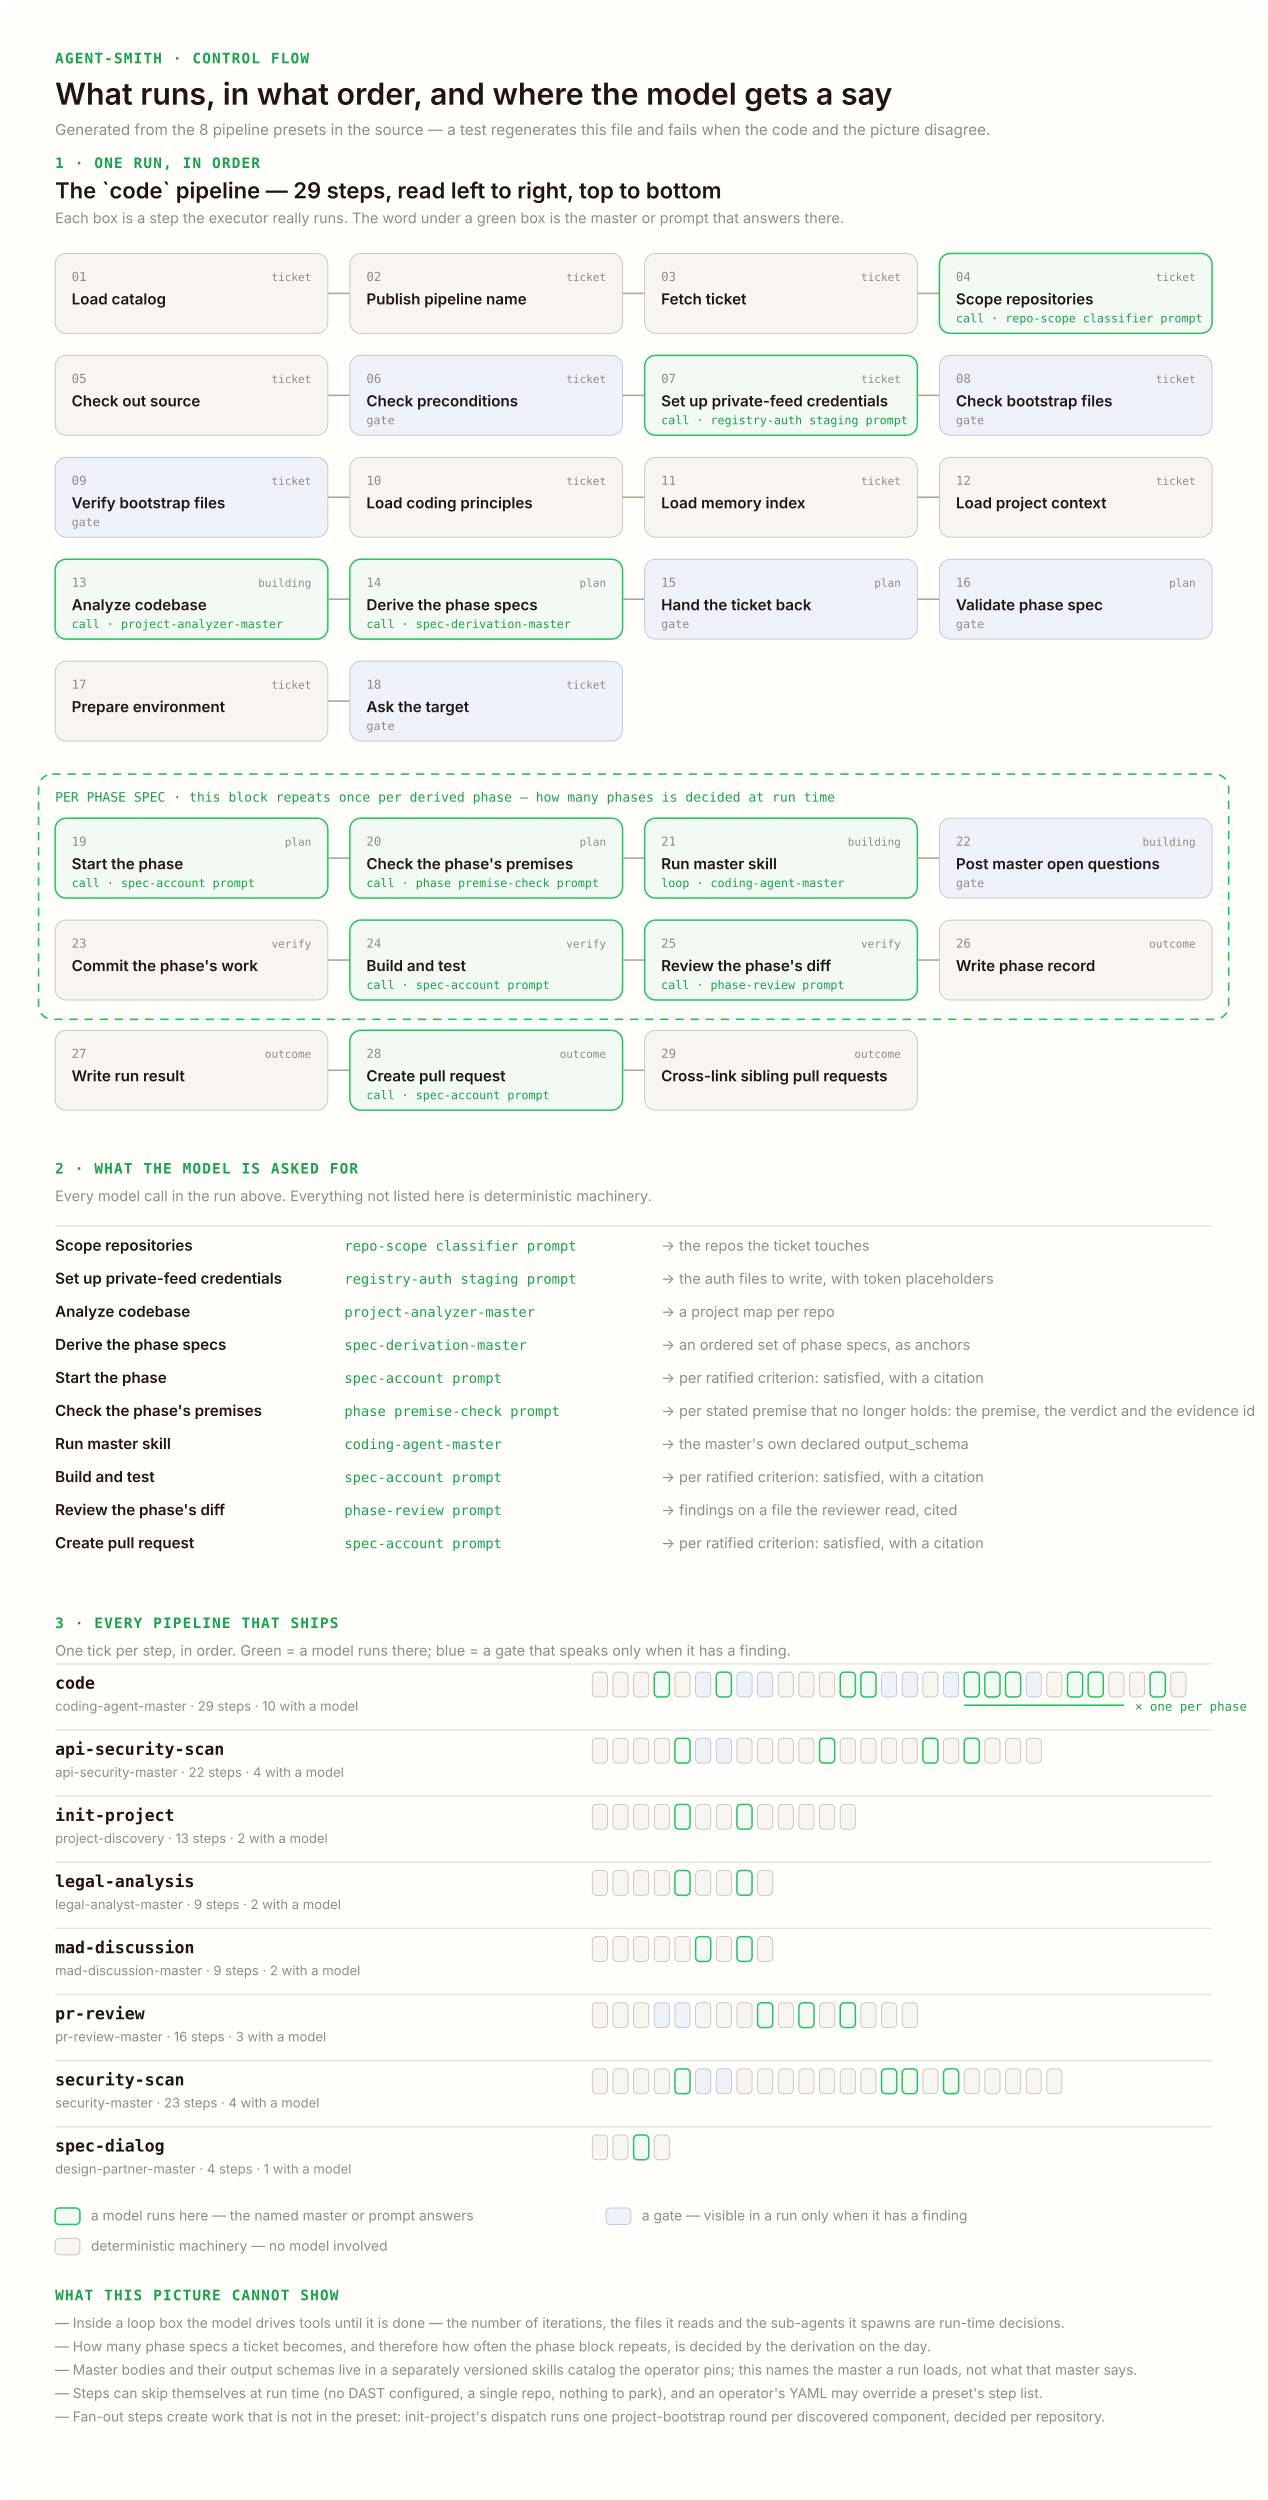
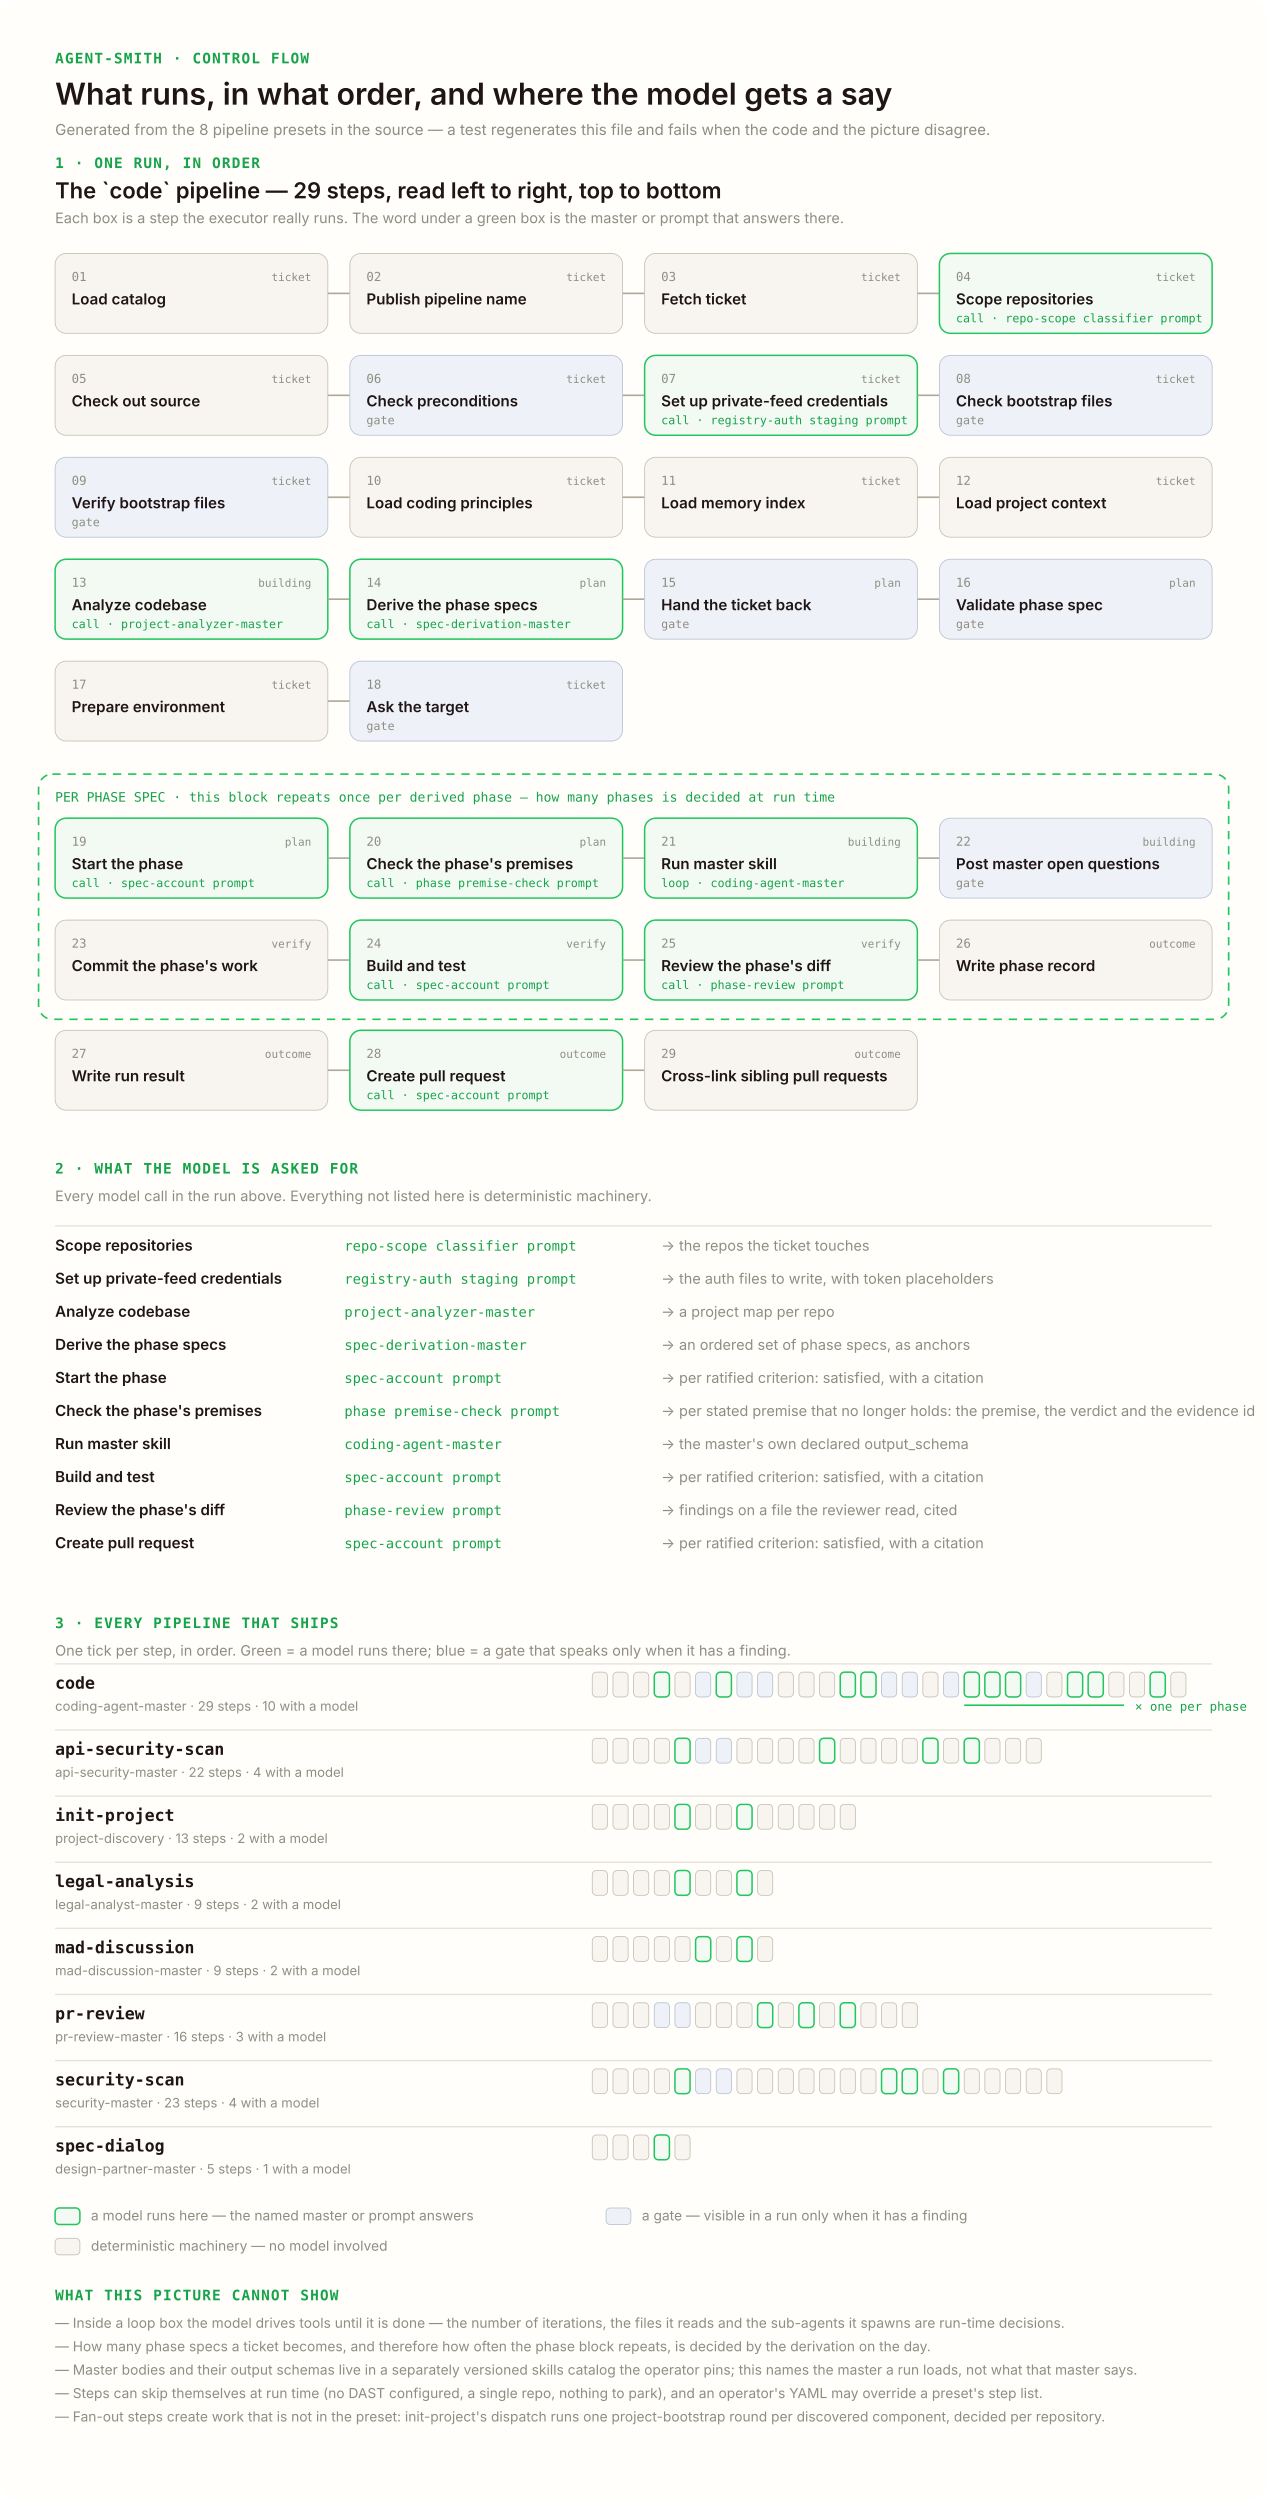
<svg xmlns="http://www.w3.org/2000/svg" viewBox="0 0 920 1815" role="img" aria-labelledby="cf-title cf-desc">
  <style>
    .cf-bg        { fill: #fffefb; }
    .cf-surface   { fill: #f8f4f0; stroke: #c5c0b1; stroke-width: 0.6; }
    .cf-gate      { fill: #eef2f8; stroke: #b7c1d1; stroke-width: 0.6; }
    .cf-model     { fill: #f3faf4; stroke: #22c55e; stroke-width: 1.1; }
    .cf-block     { fill: none;    stroke: #22c55e; stroke-width: 1.2; stroke-dasharray: 6 5; }
    .cf-blockline { stroke: #22c55e; stroke-width: 1.2; }
    .cf-flow      { stroke: #b0a99a; stroke-width: 1.2; }
    .cf-rule      { stroke: #e6e2d8; stroke-width: 1; }
    .cf-text      { fill: #201515; font-family: 'Inter', system-ui, sans-serif; }
    .cf-mute      { fill: #8f8c80; font-family: 'Inter', system-ui, sans-serif; }
    .cf-mono      { fill: #201515; font-family: 'IBM Plex Mono', ui-monospace, monospace; }
    .cf-mono-mute { fill: #8f8c80; font-family: 'IBM Plex Mono', ui-monospace, monospace; }
    .cf-accent    { fill: #16a34a; font-family: 'IBM Plex Mono', ui-monospace, monospace; }
    .cf-tag       { fill: #16a34a; font-family: 'IBM Plex Mono', ui-monospace, monospace; letter-spacing: 0.8px; }
  </style>
  <rect width="920" height="1815" rx="14" class="cf-bg" />
  <text x="40" y="46" class="cf-tag" font-size="10.5" font-weight="600" text-anchor="start">AGENT-SMITH · CONTROL FLOW</text>
  <text x="40" y="76" class="cf-text" font-size="22" font-weight="600" text-anchor="start">What runs, in what order, and where the model gets a say</text>
  <text x="40" y="98" class="cf-mute" font-size="11" font-weight="400" text-anchor="start">Generated from the 8 pipeline presets in the source — a test regenerates this file and fails when the code and the picture disagree.</text>
  <text x="40" y="122" class="cf-tag" font-size="10.5" font-weight="600" text-anchor="start">1 · ONE RUN, IN ORDER</text>
  <text x="40" y="144" class="cf-text" font-size="16" font-weight="600" text-anchor="start">The `code` pipeline — 29 steps, read left to right, top to bottom</text>
  <text x="40" y="162" class="cf-mute" font-size="10.5" font-weight="400" text-anchor="start">Each box is a step the executor really runs. The word under a green box is the master or prompt that answers there.</text>
  <rect x="40" y="184" width="198" height="58" rx="8" class="cf-surface" />
  <text x="52" y="204" class="cf-mono-mute" font-size="9" font-weight="400" text-anchor="start">01</text>
  <text x="226" y="204" class="cf-mono-mute" font-size="8" font-weight="400" text-anchor="end">ticket</text>
  <text x="52" y="221" class="cf-text" font-size="11" font-weight="600" text-anchor="start">Load catalog</text>
  <line x1="238" y1="213" x2="254" y2="213" class="cf-flow" />
  <rect x="254" y="184" width="198" height="58" rx="8" class="cf-surface" />
  <text x="266" y="204" class="cf-mono-mute" font-size="9" font-weight="400" text-anchor="start">02</text>
  <text x="440" y="204" class="cf-mono-mute" font-size="8" font-weight="400" text-anchor="end">ticket</text>
  <text x="266" y="221" class="cf-text" font-size="11" font-weight="600" text-anchor="start">Publish pipeline name</text>
  <line x1="452" y1="213" x2="468" y2="213" class="cf-flow" />
  <rect x="468" y="184" width="198" height="58" rx="8" class="cf-surface" />
  <text x="480" y="204" class="cf-mono-mute" font-size="9" font-weight="400" text-anchor="start">03</text>
  <text x="654" y="204" class="cf-mono-mute" font-size="8" font-weight="400" text-anchor="end">ticket</text>
  <text x="480" y="221" class="cf-text" font-size="11" font-weight="600" text-anchor="start">Fetch ticket</text>
  <line x1="666" y1="213" x2="682" y2="213" class="cf-flow" />
  <rect x="682" y="184" width="198" height="58" rx="8" class="cf-model" />
  <text x="694" y="204" class="cf-mono-mute" font-size="9" font-weight="400" text-anchor="start">04</text>
  <text x="868" y="204" class="cf-mono-mute" font-size="8" font-weight="400" text-anchor="end">ticket</text>
  <text x="694" y="221" class="cf-text" font-size="11" font-weight="600" text-anchor="start">Scope repositories</text>
  <text x="694" y="234" class="cf-accent" font-size="8.5" font-weight="400" text-anchor="start">call · repo-scope classifier prompt</text>
  <rect x="40" y="258" width="198" height="58" rx="8" class="cf-surface" />
  <text x="52" y="278" class="cf-mono-mute" font-size="9" font-weight="400" text-anchor="start">05</text>
  <text x="226" y="278" class="cf-mono-mute" font-size="8" font-weight="400" text-anchor="end">ticket</text>
  <text x="52" y="295" class="cf-text" font-size="11" font-weight="600" text-anchor="start">Check out source</text>
  <line x1="238" y1="287" x2="254" y2="287" class="cf-flow" />
  <rect x="254" y="258" width="198" height="58" rx="8" class="cf-gate" />
  <text x="266" y="278" class="cf-mono-mute" font-size="9" font-weight="400" text-anchor="start">06</text>
  <text x="440" y="278" class="cf-mono-mute" font-size="8" font-weight="400" text-anchor="end">ticket</text>
  <text x="266" y="295" class="cf-text" font-size="11" font-weight="600" text-anchor="start">Check preconditions</text>
  <text x="266" y="308" class="cf-mono-mute" font-size="8.5" font-weight="400" text-anchor="start">gate</text>
  <line x1="452" y1="287" x2="468" y2="287" class="cf-flow" />
  <rect x="468" y="258" width="198" height="58" rx="8" class="cf-model" />
  <text x="480" y="278" class="cf-mono-mute" font-size="9" font-weight="400" text-anchor="start">07</text>
  <text x="654" y="278" class="cf-mono-mute" font-size="8" font-weight="400" text-anchor="end">ticket</text>
  <text x="480" y="295" class="cf-text" font-size="11" font-weight="600" text-anchor="start">Set up private-feed credentials</text>
  <text x="480" y="308" class="cf-accent" font-size="8.5" font-weight="400" text-anchor="start">call · registry-auth staging prompt</text>
  <line x1="666" y1="287" x2="682" y2="287" class="cf-flow" />
  <rect x="682" y="258" width="198" height="58" rx="8" class="cf-gate" />
  <text x="694" y="278" class="cf-mono-mute" font-size="9" font-weight="400" text-anchor="start">08</text>
  <text x="868" y="278" class="cf-mono-mute" font-size="8" font-weight="400" text-anchor="end">ticket</text>
  <text x="694" y="295" class="cf-text" font-size="11" font-weight="600" text-anchor="start">Check bootstrap files</text>
  <text x="694" y="308" class="cf-mono-mute" font-size="8.5" font-weight="400" text-anchor="start">gate</text>
  <rect x="40" y="332" width="198" height="58" rx="8" class="cf-gate" />
  <text x="52" y="352" class="cf-mono-mute" font-size="9" font-weight="400" text-anchor="start">09</text>
  <text x="226" y="352" class="cf-mono-mute" font-size="8" font-weight="400" text-anchor="end">ticket</text>
  <text x="52" y="369" class="cf-text" font-size="11" font-weight="600" text-anchor="start">Verify bootstrap files</text>
  <text x="52" y="382" class="cf-mono-mute" font-size="8.5" font-weight="400" text-anchor="start">gate</text>
  <line x1="238" y1="361" x2="254" y2="361" class="cf-flow" />
  <rect x="254" y="332" width="198" height="58" rx="8" class="cf-surface" />
  <text x="266" y="352" class="cf-mono-mute" font-size="9" font-weight="400" text-anchor="start">10</text>
  <text x="440" y="352" class="cf-mono-mute" font-size="8" font-weight="400" text-anchor="end">ticket</text>
  <text x="266" y="369" class="cf-text" font-size="11" font-weight="600" text-anchor="start">Load coding principles</text>
  <line x1="452" y1="361" x2="468" y2="361" class="cf-flow" />
  <rect x="468" y="332" width="198" height="58" rx="8" class="cf-surface" />
  <text x="480" y="352" class="cf-mono-mute" font-size="9" font-weight="400" text-anchor="start">11</text>
  <text x="654" y="352" class="cf-mono-mute" font-size="8" font-weight="400" text-anchor="end">ticket</text>
  <text x="480" y="369" class="cf-text" font-size="11" font-weight="600" text-anchor="start">Load memory index</text>
  <line x1="666" y1="361" x2="682" y2="361" class="cf-flow" />
  <rect x="682" y="332" width="198" height="58" rx="8" class="cf-surface" />
  <text x="694" y="352" class="cf-mono-mute" font-size="9" font-weight="400" text-anchor="start">12</text>
  <text x="868" y="352" class="cf-mono-mute" font-size="8" font-weight="400" text-anchor="end">ticket</text>
  <text x="694" y="369" class="cf-text" font-size="11" font-weight="600" text-anchor="start">Load project context</text>
  <rect x="40" y="406" width="198" height="58" rx="8" class="cf-model" />
  <text x="52" y="426" class="cf-mono-mute" font-size="9" font-weight="400" text-anchor="start">13</text>
  <text x="226" y="426" class="cf-mono-mute" font-size="8" font-weight="400" text-anchor="end">building</text>
  <text x="52" y="443" class="cf-text" font-size="11" font-weight="600" text-anchor="start">Analyze codebase</text>
  <text x="52" y="456" class="cf-accent" font-size="8.5" font-weight="400" text-anchor="start">call · project-analyzer-master</text>
  <line x1="238" y1="435" x2="254" y2="435" class="cf-flow" />
  <rect x="254" y="406" width="198" height="58" rx="8" class="cf-model" />
  <text x="266" y="426" class="cf-mono-mute" font-size="9" font-weight="400" text-anchor="start">14</text>
  <text x="440" y="426" class="cf-mono-mute" font-size="8" font-weight="400" text-anchor="end">plan</text>
  <text x="266" y="443" class="cf-text" font-size="11" font-weight="600" text-anchor="start">Derive the phase specs</text>
  <text x="266" y="456" class="cf-accent" font-size="8.5" font-weight="400" text-anchor="start">call · spec-derivation-master</text>
  <line x1="452" y1="435" x2="468" y2="435" class="cf-flow" />
  <rect x="468" y="406" width="198" height="58" rx="8" class="cf-gate" />
  <text x="480" y="426" class="cf-mono-mute" font-size="9" font-weight="400" text-anchor="start">15</text>
  <text x="654" y="426" class="cf-mono-mute" font-size="8" font-weight="400" text-anchor="end">plan</text>
  <text x="480" y="443" class="cf-text" font-size="11" font-weight="600" text-anchor="start">Hand the ticket back</text>
  <text x="480" y="456" class="cf-mono-mute" font-size="8.5" font-weight="400" text-anchor="start">gate</text>
  <line x1="666" y1="435" x2="682" y2="435" class="cf-flow" />
  <rect x="682" y="406" width="198" height="58" rx="8" class="cf-gate" />
  <text x="694" y="426" class="cf-mono-mute" font-size="9" font-weight="400" text-anchor="start">16</text>
  <text x="868" y="426" class="cf-mono-mute" font-size="8" font-weight="400" text-anchor="end">plan</text>
  <text x="694" y="443" class="cf-text" font-size="11" font-weight="600" text-anchor="start">Validate phase spec</text>
  <text x="694" y="456" class="cf-mono-mute" font-size="8.5" font-weight="400" text-anchor="start">gate</text>
  <rect x="40" y="480" width="198" height="58" rx="8" class="cf-surface" />
  <text x="52" y="500" class="cf-mono-mute" font-size="9" font-weight="400" text-anchor="start">17</text>
  <text x="226" y="500" class="cf-mono-mute" font-size="8" font-weight="400" text-anchor="end">ticket</text>
  <text x="52" y="517" class="cf-text" font-size="11" font-weight="600" text-anchor="start">Prepare environment</text>
  <line x1="238" y1="509" x2="254" y2="509" class="cf-flow" />
  <rect x="254" y="480" width="198" height="58" rx="8" class="cf-gate" />
  <text x="266" y="500" class="cf-mono-mute" font-size="9" font-weight="400" text-anchor="start">18</text>
  <text x="440" y="500" class="cf-mono-mute" font-size="8" font-weight="400" text-anchor="end">ticket</text>
  <text x="266" y="517" class="cf-text" font-size="11" font-weight="600" text-anchor="start">Ask the target</text>
  <text x="266" y="530" class="cf-mono-mute" font-size="8.5" font-weight="400" text-anchor="start">gate</text>
  <rect x="28" y="562" width="864" height="178" rx="10" class="cf-block" />
  <text x="40" y="582" class="cf-accent" font-size="9.5" font-weight="400" text-anchor="start">PER PHASE SPEC · this block repeats once per derived phase — how many phases is decided at run time</text>
  <rect x="40" y="594" width="198" height="58" rx="8" class="cf-model" />
  <text x="52" y="614" class="cf-mono-mute" font-size="9" font-weight="400" text-anchor="start">19</text>
  <text x="226" y="614" class="cf-mono-mute" font-size="8" font-weight="400" text-anchor="end">plan</text>
  <text x="52" y="631" class="cf-text" font-size="11" font-weight="600" text-anchor="start">Start the phase</text>
  <text x="52" y="644" class="cf-accent" font-size="8.5" font-weight="400" text-anchor="start">call · spec-account prompt</text>
  <line x1="238" y1="623" x2="254" y2="623" class="cf-flow" />
  <rect x="254" y="594" width="198" height="58" rx="8" class="cf-model" />
  <text x="266" y="614" class="cf-mono-mute" font-size="9" font-weight="400" text-anchor="start">20</text>
  <text x="440" y="614" class="cf-mono-mute" font-size="8" font-weight="400" text-anchor="end">plan</text>
  <text x="266" y="631" class="cf-text" font-size="11" font-weight="600" text-anchor="start">Check the phase's premises</text>
  <text x="266" y="644" class="cf-accent" font-size="8.5" font-weight="400" text-anchor="start">call · phase premise-check prompt</text>
  <line x1="452" y1="623" x2="468" y2="623" class="cf-flow" />
  <rect x="468" y="594" width="198" height="58" rx="8" class="cf-model" />
  <text x="480" y="614" class="cf-mono-mute" font-size="9" font-weight="400" text-anchor="start">21</text>
  <text x="654" y="614" class="cf-mono-mute" font-size="8" font-weight="400" text-anchor="end">building</text>
  <text x="480" y="631" class="cf-text" font-size="11" font-weight="600" text-anchor="start">Run master skill</text>
  <text x="480" y="644" class="cf-accent" font-size="8.5" font-weight="400" text-anchor="start">loop · coding-agent-master</text>
  <line x1="666" y1="623" x2="682" y2="623" class="cf-flow" />
  <rect x="682" y="594" width="198" height="58" rx="8" class="cf-gate" />
  <text x="694" y="614" class="cf-mono-mute" font-size="9" font-weight="400" text-anchor="start">22</text>
  <text x="868" y="614" class="cf-mono-mute" font-size="8" font-weight="400" text-anchor="end">building</text>
  <text x="694" y="631" class="cf-text" font-size="11" font-weight="600" text-anchor="start">Post master open questions</text>
  <text x="694" y="644" class="cf-mono-mute" font-size="8.5" font-weight="400" text-anchor="start">gate</text>
  <rect x="40" y="668" width="198" height="58" rx="8" class="cf-surface" />
  <text x="52" y="688" class="cf-mono-mute" font-size="9" font-weight="400" text-anchor="start">23</text>
  <text x="226" y="688" class="cf-mono-mute" font-size="8" font-weight="400" text-anchor="end">verify</text>
  <text x="52" y="705" class="cf-text" font-size="11" font-weight="600" text-anchor="start">Commit the phase's work</text>
  <line x1="238" y1="697" x2="254" y2="697" class="cf-flow" />
  <rect x="254" y="668" width="198" height="58" rx="8" class="cf-model" />
  <text x="266" y="688" class="cf-mono-mute" font-size="9" font-weight="400" text-anchor="start">24</text>
  <text x="440" y="688" class="cf-mono-mute" font-size="8" font-weight="400" text-anchor="end">verify</text>
  <text x="266" y="705" class="cf-text" font-size="11" font-weight="600" text-anchor="start">Build and test</text>
  <text x="266" y="718" class="cf-accent" font-size="8.5" font-weight="400" text-anchor="start">call · spec-account prompt</text>
  <line x1="452" y1="697" x2="468" y2="697" class="cf-flow" />
  <rect x="468" y="668" width="198" height="58" rx="8" class="cf-model" />
  <text x="480" y="688" class="cf-mono-mute" font-size="9" font-weight="400" text-anchor="start">25</text>
  <text x="654" y="688" class="cf-mono-mute" font-size="8" font-weight="400" text-anchor="end">verify</text>
  <text x="480" y="705" class="cf-text" font-size="11" font-weight="600" text-anchor="start">Review the phase's diff</text>
  <text x="480" y="718" class="cf-accent" font-size="8.5" font-weight="400" text-anchor="start">call · phase-review prompt</text>
  <line x1="666" y1="697" x2="682" y2="697" class="cf-flow" />
  <rect x="682" y="668" width="198" height="58" rx="8" class="cf-surface" />
  <text x="694" y="688" class="cf-mono-mute" font-size="9" font-weight="400" text-anchor="start">26</text>
  <text x="868" y="688" class="cf-mono-mute" font-size="8" font-weight="400" text-anchor="end">outcome</text>
  <text x="694" y="705" class="cf-text" font-size="11" font-weight="600" text-anchor="start">Write phase record</text>
  <rect x="40" y="748" width="198" height="58" rx="8" class="cf-surface" />
  <text x="52" y="768" class="cf-mono-mute" font-size="9" font-weight="400" text-anchor="start">27</text>
  <text x="226" y="768" class="cf-mono-mute" font-size="8" font-weight="400" text-anchor="end">outcome</text>
  <text x="52" y="785" class="cf-text" font-size="11" font-weight="600" text-anchor="start">Write run result</text>
  <line x1="238" y1="777" x2="254" y2="777" class="cf-flow" />
  <rect x="254" y="748" width="198" height="58" rx="8" class="cf-model" />
  <text x="266" y="768" class="cf-mono-mute" font-size="9" font-weight="400" text-anchor="start">28</text>
  <text x="440" y="768" class="cf-mono-mute" font-size="8" font-weight="400" text-anchor="end">outcome</text>
  <text x="266" y="785" class="cf-text" font-size="11" font-weight="600" text-anchor="start">Create pull request</text>
  <text x="266" y="798" class="cf-accent" font-size="8.5" font-weight="400" text-anchor="start">call · spec-account prompt</text>
  <line x1="452" y1="777" x2="468" y2="777" class="cf-flow" />
  <rect x="468" y="748" width="198" height="58" rx="8" class="cf-surface" />
  <text x="480" y="768" class="cf-mono-mute" font-size="9" font-weight="400" text-anchor="start">29</text>
  <text x="654" y="768" class="cf-mono-mute" font-size="8" font-weight="400" text-anchor="end">outcome</text>
  <text x="480" y="785" class="cf-text" font-size="11" font-weight="600" text-anchor="start">Cross-link sibling pull requests</text>
  <text x="40" y="852" class="cf-tag" font-size="10.5" font-weight="600" text-anchor="start">2 · WHAT THE MODEL IS ASKED FOR</text>
  <text x="40" y="872" class="cf-mute" font-size="10.5" font-weight="400" text-anchor="start">Every model call in the run above. Everything not listed here is deterministic machinery.</text>
  <line x1="40" y1="890" x2="880" y2="890" class="cf-rule" />
  <text x="40" y="908" class="cf-text" font-size="11" font-weight="600" text-anchor="start">Scope repositories</text>
  <text x="250" y="908" class="cf-accent" font-size="10" font-weight="400" text-anchor="start">repo-scope classifier prompt</text>
  <text x="480" y="908" class="cf-mute" font-size="10.5" font-weight="400" text-anchor="start">→ the repos the ticket touches</text>
  <text x="40" y="932" class="cf-text" font-size="11" font-weight="600" text-anchor="start">Set up private-feed credentials</text>
  <text x="250" y="932" class="cf-accent" font-size="10" font-weight="400" text-anchor="start">registry-auth staging prompt</text>
  <text x="480" y="932" class="cf-mute" font-size="10.5" font-weight="400" text-anchor="start">→ the auth files to write, with token placeholders</text>
  <text x="40" y="956" class="cf-text" font-size="11" font-weight="600" text-anchor="start">Analyze codebase</text>
  <text x="250" y="956" class="cf-accent" font-size="10" font-weight="400" text-anchor="start">project-analyzer-master</text>
  <text x="480" y="956" class="cf-mute" font-size="10.5" font-weight="400" text-anchor="start">→ a project map per repo</text>
  <text x="40" y="980" class="cf-text" font-size="11" font-weight="600" text-anchor="start">Derive the phase specs</text>
  <text x="250" y="980" class="cf-accent" font-size="10" font-weight="400" text-anchor="start">spec-derivation-master</text>
  <text x="480" y="980" class="cf-mute" font-size="10.5" font-weight="400" text-anchor="start">→ an ordered set of phase specs, as anchors</text>
  <text x="40" y="1004" class="cf-text" font-size="11" font-weight="600" text-anchor="start">Start the phase</text>
  <text x="250" y="1004" class="cf-accent" font-size="10" font-weight="400" text-anchor="start">spec-account prompt</text>
  <text x="480" y="1004" class="cf-mute" font-size="10.5" font-weight="400" text-anchor="start">→ per ratified criterion: satisfied, with a citation</text>
  <text x="40" y="1028" class="cf-text" font-size="11" font-weight="600" text-anchor="start">Check the phase's premises</text>
  <text x="250" y="1028" class="cf-accent" font-size="10" font-weight="400" text-anchor="start">phase premise-check prompt</text>
  <text x="480" y="1028" class="cf-mute" font-size="10.5" font-weight="400" text-anchor="start">→ per stated premise that no longer holds: the premise, the verdict and the evidence id</text>
  <text x="40" y="1052" class="cf-text" font-size="11" font-weight="600" text-anchor="start">Run master skill</text>
  <text x="250" y="1052" class="cf-accent" font-size="10" font-weight="400" text-anchor="start">coding-agent-master</text>
  <text x="480" y="1052" class="cf-mute" font-size="10.5" font-weight="400" text-anchor="start">→ the master's own declared output_schema</text>
  <text x="40" y="1076" class="cf-text" font-size="11" font-weight="600" text-anchor="start">Build and test</text>
  <text x="250" y="1076" class="cf-accent" font-size="10" font-weight="400" text-anchor="start">spec-account prompt</text>
  <text x="480" y="1076" class="cf-mute" font-size="10.5" font-weight="400" text-anchor="start">→ per ratified criterion: satisfied, with a citation</text>
  <text x="40" y="1100" class="cf-text" font-size="11" font-weight="600" text-anchor="start">Review the phase's diff</text>
  <text x="250" y="1100" class="cf-accent" font-size="10" font-weight="400" text-anchor="start">phase-review prompt</text>
  <text x="480" y="1100" class="cf-mute" font-size="10.5" font-weight="400" text-anchor="start">→ findings on a file the reviewer read, cited</text>
  <text x="40" y="1124" class="cf-text" font-size="11" font-weight="600" text-anchor="start">Create pull request</text>
  <text x="250" y="1124" class="cf-accent" font-size="10" font-weight="400" text-anchor="start">spec-account prompt</text>
  <text x="480" y="1124" class="cf-mute" font-size="10.5" font-weight="400" text-anchor="start">→ per ratified criterion: satisfied, with a citation</text>
  <text x="40" y="1182" class="cf-tag" font-size="10.5" font-weight="600" text-anchor="start">3 · EVERY PIPELINE THAT SHIPS</text>
  <text x="40" y="1202" class="cf-mute" font-size="10.5" font-weight="400" text-anchor="start">One tick per step, in order. Green = a model runs there; blue = a gate that speaks only when it has a finding.</text>
  <line x1="40" y1="1208" x2="880" y2="1208" class="cf-rule" />
  <text x="40" y="1226" class="cf-mono" font-size="12" font-weight="600" text-anchor="start">code</text>
  <text x="40" y="1242" class="cf-mute" font-size="9.5" font-weight="400" text-anchor="start">coding-agent-master · 29 steps · 10 with a model</text>
  <rect x="430" y="1214" width="11" height="18" rx="3" class="cf-surface" />
  <rect x="445" y="1214" width="11" height="18" rx="3" class="cf-surface" />
  <rect x="460" y="1214" width="11" height="18" rx="3" class="cf-surface" />
  <rect x="475" y="1214" width="11" height="18" rx="3" class="cf-model" />
  <rect x="490" y="1214" width="11" height="18" rx="3" class="cf-surface" />
  <rect x="505" y="1214" width="11" height="18" rx="3" class="cf-gate" />
  <rect x="520" y="1214" width="11" height="18" rx="3" class="cf-model" />
  <rect x="535" y="1214" width="11" height="18" rx="3" class="cf-gate" />
  <rect x="550" y="1214" width="11" height="18" rx="3" class="cf-gate" />
  <rect x="565" y="1214" width="11" height="18" rx="3" class="cf-surface" />
  <rect x="580" y="1214" width="11" height="18" rx="3" class="cf-surface" />
  <rect x="595" y="1214" width="11" height="18" rx="3" class="cf-surface" />
  <rect x="610" y="1214" width="11" height="18" rx="3" class="cf-model" />
  <rect x="625" y="1214" width="11" height="18" rx="3" class="cf-model" />
  <rect x="640" y="1214" width="11" height="18" rx="3" class="cf-gate" />
  <rect x="655" y="1214" width="11" height="18" rx="3" class="cf-gate" />
  <rect x="670" y="1214" width="11" height="18" rx="3" class="cf-surface" />
  <rect x="685" y="1214" width="11" height="18" rx="3" class="cf-gate" />
  <rect x="700" y="1214" width="11" height="18" rx="3" class="cf-model" />
  <rect x="715" y="1214" width="11" height="18" rx="3" class="cf-model" />
  <rect x="730" y="1214" width="11" height="18" rx="3" class="cf-model" />
  <rect x="745" y="1214" width="11" height="18" rx="3" class="cf-gate" />
  <rect x="760" y="1214" width="11" height="18" rx="3" class="cf-surface" />
  <rect x="775" y="1214" width="11" height="18" rx="3" class="cf-model" />
  <rect x="790" y="1214" width="11" height="18" rx="3" class="cf-model" />
  <rect x="805" y="1214" width="11" height="18" rx="3" class="cf-surface" />
  <rect x="820" y="1214" width="11" height="18" rx="3" class="cf-surface" />
  <rect x="835" y="1214" width="11" height="18" rx="3" class="cf-model" />
  <rect x="850" y="1214" width="11" height="18" rx="3" class="cf-surface" />
  <line x1="700" y1="1238" x2="816" y2="1238" class="cf-blockline" />
  <text x="824" y="1242" class="cf-accent" font-size="9" font-weight="400" text-anchor="start">× one per phase</text>
  <line x1="40" y1="1256" x2="880" y2="1256" class="cf-rule" />
  <text x="40" y="1274" class="cf-mono" font-size="12" font-weight="600" text-anchor="start">api-security-scan</text>
  <text x="40" y="1290" class="cf-mute" font-size="9.5" font-weight="400" text-anchor="start">api-security-master · 22 steps · 4 with a model</text>
  <rect x="430" y="1262" width="11" height="18" rx="3" class="cf-surface" />
  <rect x="445" y="1262" width="11" height="18" rx="3" class="cf-surface" />
  <rect x="460" y="1262" width="11" height="18" rx="3" class="cf-surface" />
  <rect x="475" y="1262" width="11" height="18" rx="3" class="cf-surface" />
  <rect x="490" y="1262" width="11" height="18" rx="3" class="cf-model" />
  <rect x="505" y="1262" width="11" height="18" rx="3" class="cf-gate" />
  <rect x="520" y="1262" width="11" height="18" rx="3" class="cf-gate" />
  <rect x="535" y="1262" width="11" height="18" rx="3" class="cf-surface" />
  <rect x="550" y="1262" width="11" height="18" rx="3" class="cf-surface" />
  <rect x="565" y="1262" width="11" height="18" rx="3" class="cf-surface" />
  <rect x="580" y="1262" width="11" height="18" rx="3" class="cf-surface" />
  <rect x="595" y="1262" width="11" height="18" rx="3" class="cf-model" />
  <rect x="610" y="1262" width="11" height="18" rx="3" class="cf-surface" />
  <rect x="625" y="1262" width="11" height="18" rx="3" class="cf-surface" />
  <rect x="640" y="1262" width="11" height="18" rx="3" class="cf-surface" />
  <rect x="655" y="1262" width="11" height="18" rx="3" class="cf-surface" />
  <rect x="670" y="1262" width="11" height="18" rx="3" class="cf-model" />
  <rect x="685" y="1262" width="11" height="18" rx="3" class="cf-surface" />
  <rect x="700" y="1262" width="11" height="18" rx="3" class="cf-model" />
  <rect x="715" y="1262" width="11" height="18" rx="3" class="cf-surface" />
  <rect x="730" y="1262" width="11" height="18" rx="3" class="cf-surface" />
  <rect x="745" y="1262" width="11" height="18" rx="3" class="cf-surface" />
  <line x1="40" y1="1304" x2="880" y2="1304" class="cf-rule" />
  <text x="40" y="1322" class="cf-mono" font-size="12" font-weight="600" text-anchor="start">init-project</text>
  <text x="40" y="1338" class="cf-mute" font-size="9.5" font-weight="400" text-anchor="start">project-discovery · 13 steps · 2 with a model</text>
  <rect x="430" y="1310" width="11" height="18" rx="3" class="cf-surface" />
  <rect x="445" y="1310" width="11" height="18" rx="3" class="cf-surface" />
  <rect x="460" y="1310" width="11" height="18" rx="3" class="cf-surface" />
  <rect x="475" y="1310" width="11" height="18" rx="3" class="cf-surface" />
  <rect x="490" y="1310" width="11" height="18" rx="3" class="cf-model" />
  <rect x="505" y="1310" width="11" height="18" rx="3" class="cf-surface" />
  <rect x="520" y="1310" width="11" height="18" rx="3" class="cf-surface" />
  <rect x="535" y="1310" width="11" height="18" rx="3" class="cf-model" />
  <rect x="550" y="1310" width="11" height="18" rx="3" class="cf-surface" />
  <rect x="565" y="1310" width="11" height="18" rx="3" class="cf-surface" />
  <rect x="580" y="1310" width="11" height="18" rx="3" class="cf-surface" />
  <rect x="595" y="1310" width="11" height="18" rx="3" class="cf-surface" />
  <rect x="610" y="1310" width="11" height="18" rx="3" class="cf-surface" />
  <line x1="40" y1="1352" x2="880" y2="1352" class="cf-rule" />
  <text x="40" y="1370" class="cf-mono" font-size="12" font-weight="600" text-anchor="start">legal-analysis</text>
  <text x="40" y="1386" class="cf-mute" font-size="9.5" font-weight="400" text-anchor="start">legal-analyst-master · 9 steps · 2 with a model</text>
  <rect x="430" y="1358" width="11" height="18" rx="3" class="cf-surface" />
  <rect x="445" y="1358" width="11" height="18" rx="3" class="cf-surface" />
  <rect x="460" y="1358" width="11" height="18" rx="3" class="cf-surface" />
  <rect x="475" y="1358" width="11" height="18" rx="3" class="cf-surface" />
  <rect x="490" y="1358" width="11" height="18" rx="3" class="cf-model" />
  <rect x="505" y="1358" width="11" height="18" rx="3" class="cf-surface" />
  <rect x="520" y="1358" width="11" height="18" rx="3" class="cf-surface" />
  <rect x="535" y="1358" width="11" height="18" rx="3" class="cf-model" />
  <rect x="550" y="1358" width="11" height="18" rx="3" class="cf-surface" />
  <line x1="40" y1="1400" x2="880" y2="1400" class="cf-rule" />
  <text x="40" y="1418" class="cf-mono" font-size="12" font-weight="600" text-anchor="start">mad-discussion</text>
  <text x="40" y="1434" class="cf-mute" font-size="9.5" font-weight="400" text-anchor="start">mad-discussion-master · 9 steps · 2 with a model</text>
  <rect x="430" y="1406" width="11" height="18" rx="3" class="cf-surface" />
  <rect x="445" y="1406" width="11" height="18" rx="3" class="cf-surface" />
  <rect x="460" y="1406" width="11" height="18" rx="3" class="cf-surface" />
  <rect x="475" y="1406" width="11" height="18" rx="3" class="cf-surface" />
  <rect x="490" y="1406" width="11" height="18" rx="3" class="cf-surface" />
  <rect x="505" y="1406" width="11" height="18" rx="3" class="cf-model" />
  <rect x="520" y="1406" width="11" height="18" rx="3" class="cf-surface" />
  <rect x="535" y="1406" width="11" height="18" rx="3" class="cf-model" />
  <rect x="550" y="1406" width="11" height="18" rx="3" class="cf-surface" />
  <line x1="40" y1="1448" x2="880" y2="1448" class="cf-rule" />
  <text x="40" y="1466" class="cf-mono" font-size="12" font-weight="600" text-anchor="start">pr-review</text>
  <text x="40" y="1482" class="cf-mute" font-size="9.5" font-weight="400" text-anchor="start">pr-review-master · 16 steps · 3 with a model</text>
  <rect x="430" y="1454" width="11" height="18" rx="3" class="cf-surface" />
  <rect x="445" y="1454" width="11" height="18" rx="3" class="cf-surface" />
  <rect x="460" y="1454" width="11" height="18" rx="3" class="cf-surface" />
  <rect x="475" y="1454" width="11" height="18" rx="3" class="cf-gate" />
  <rect x="490" y="1454" width="11" height="18" rx="3" class="cf-gate" />
  <rect x="505" y="1454" width="11" height="18" rx="3" class="cf-surface" />
  <rect x="520" y="1454" width="11" height="18" rx="3" class="cf-surface" />
  <rect x="535" y="1454" width="11" height="18" rx="3" class="cf-surface" />
  <rect x="550" y="1454" width="11" height="18" rx="3" class="cf-model" />
  <rect x="565" y="1454" width="11" height="18" rx="3" class="cf-surface" />
  <rect x="580" y="1454" width="11" height="18" rx="3" class="cf-model" />
  <rect x="595" y="1454" width="11" height="18" rx="3" class="cf-surface" />
  <rect x="610" y="1454" width="11" height="18" rx="3" class="cf-model" />
  <rect x="625" y="1454" width="11" height="18" rx="3" class="cf-surface" />
  <rect x="640" y="1454" width="11" height="18" rx="3" class="cf-surface" />
  <rect x="655" y="1454" width="11" height="18" rx="3" class="cf-surface" />
  <line x1="40" y1="1496" x2="880" y2="1496" class="cf-rule" />
  <text x="40" y="1514" class="cf-mono" font-size="12" font-weight="600" text-anchor="start">security-scan</text>
  <text x="40" y="1530" class="cf-mute" font-size="9.5" font-weight="400" text-anchor="start">security-master · 23 steps · 4 with a model</text>
  <rect x="430" y="1502" width="11" height="18" rx="3" class="cf-surface" />
  <rect x="445" y="1502" width="11" height="18" rx="3" class="cf-surface" />
  <rect x="460" y="1502" width="11" height="18" rx="3" class="cf-surface" />
  <rect x="475" y="1502" width="11" height="18" rx="3" class="cf-surface" />
  <rect x="490" y="1502" width="11" height="18" rx="3" class="cf-model" />
  <rect x="505" y="1502" width="11" height="18" rx="3" class="cf-gate" />
  <rect x="520" y="1502" width="11" height="18" rx="3" class="cf-gate" />
  <rect x="535" y="1502" width="11" height="18" rx="3" class="cf-surface" />
  <rect x="550" y="1502" width="11" height="18" rx="3" class="cf-surface" />
  <rect x="565" y="1502" width="11" height="18" rx="3" class="cf-surface" />
  <rect x="580" y="1502" width="11" height="18" rx="3" class="cf-surface" />
  <rect x="595" y="1502" width="11" height="18" rx="3" class="cf-surface" />
  <rect x="610" y="1502" width="11" height="18" rx="3" class="cf-surface" />
  <rect x="625" y="1502" width="11" height="18" rx="3" class="cf-surface" />
  <rect x="640" y="1502" width="11" height="18" rx="3" class="cf-model" />
  <rect x="655" y="1502" width="11" height="18" rx="3" class="cf-model" />
  <rect x="670" y="1502" width="11" height="18" rx="3" class="cf-surface" />
  <rect x="685" y="1502" width="11" height="18" rx="3" class="cf-model" />
  <rect x="700" y="1502" width="11" height="18" rx="3" class="cf-surface" />
  <rect x="715" y="1502" width="11" height="18" rx="3" class="cf-surface" />
  <rect x="730" y="1502" width="11" height="18" rx="3" class="cf-surface" />
  <rect x="745" y="1502" width="11" height="18" rx="3" class="cf-surface" />
  <rect x="760" y="1502" width="11" height="18" rx="3" class="cf-surface" />
  <line x1="40" y1="1544" x2="880" y2="1544" class="cf-rule" />
  <text x="40" y="1562" class="cf-mono" font-size="12" font-weight="600" text-anchor="start">spec-dialog</text>
-   <text x="40" y="1578" class="cf-mute" font-size="9.5" font-weight="400" text-anchor="start">design-partner-master · 4 steps · 1 with a model</text>
+   <text x="40" y="1578" class="cf-mute" font-size="9.5" font-weight="400" text-anchor="start">design-partner-master · 5 steps · 1 with a model</text>
  <rect x="430" y="1550" width="11" height="18" rx="3" class="cf-surface" />
  <rect x="445" y="1550" width="11" height="18" rx="3" class="cf-surface" />
-   <rect x="460" y="1550" width="11" height="18" rx="3" class="cf-model" />
-   <rect x="475" y="1550" width="11" height="18" rx="3" class="cf-surface" />
+   <rect x="460" y="1550" width="11" height="18" rx="3" class="cf-surface" />
+   <rect x="475" y="1550" width="11" height="18" rx="3" class="cf-model" />
+   <rect x="490" y="1550" width="11" height="18" rx="3" class="cf-surface" />
  <rect x="40" y="1603" width="18" height="12" rx="3" class="cf-model" />
  <text x="66" y="1612" class="cf-mute" font-size="10" font-weight="400" text-anchor="start">a model runs here — the named master or prompt answers</text>
  <rect x="440" y="1603" width="18" height="12" rx="3" class="cf-gate" />
  <text x="466" y="1612" class="cf-mute" font-size="10" font-weight="400" text-anchor="start">a gate — visible in a run only when it has a finding</text>
  <rect x="40" y="1625" width="18" height="12" rx="3" class="cf-surface" />
  <text x="66" y="1634" class="cf-mute" font-size="10" font-weight="400" text-anchor="start">deterministic machinery — no model involved</text>
  <text x="40" y="1670" class="cf-tag" font-size="10.5" font-weight="600" text-anchor="start">WHAT THIS PICTURE CANNOT SHOW</text>
  <text x="40" y="1690" class="cf-mute" font-size="10" font-weight="400" text-anchor="start">— Inside a loop box the model drives tools until it is done — the number of iterations, the files it reads and the sub-agents it spawns are run-time decisions.</text>
  <text x="40" y="1707" class="cf-mute" font-size="10" font-weight="400" text-anchor="start">— How many phase specs a ticket becomes, and therefore how often the phase block repeats, is decided by the derivation on the day.</text>
  <text x="40" y="1724" class="cf-mute" font-size="10" font-weight="400" text-anchor="start">— Master bodies and their output schemas live in a separately versioned skills catalog the operator pins; this names the master a run loads, not what that master says.</text>
  <text x="40" y="1741" class="cf-mute" font-size="10" font-weight="400" text-anchor="start">— Steps can skip themselves at run time (no DAST configured, a single repo, nothing to park), and an operator's YAML may override a preset's step list.</text>
  <text x="40" y="1758" class="cf-mute" font-size="10" font-weight="400" text-anchor="start">— Fan-out steps create work that is not in the preset: init-project's dispatch runs one project-bootstrap round per discovered component, decided per repository.</text>
</svg>
